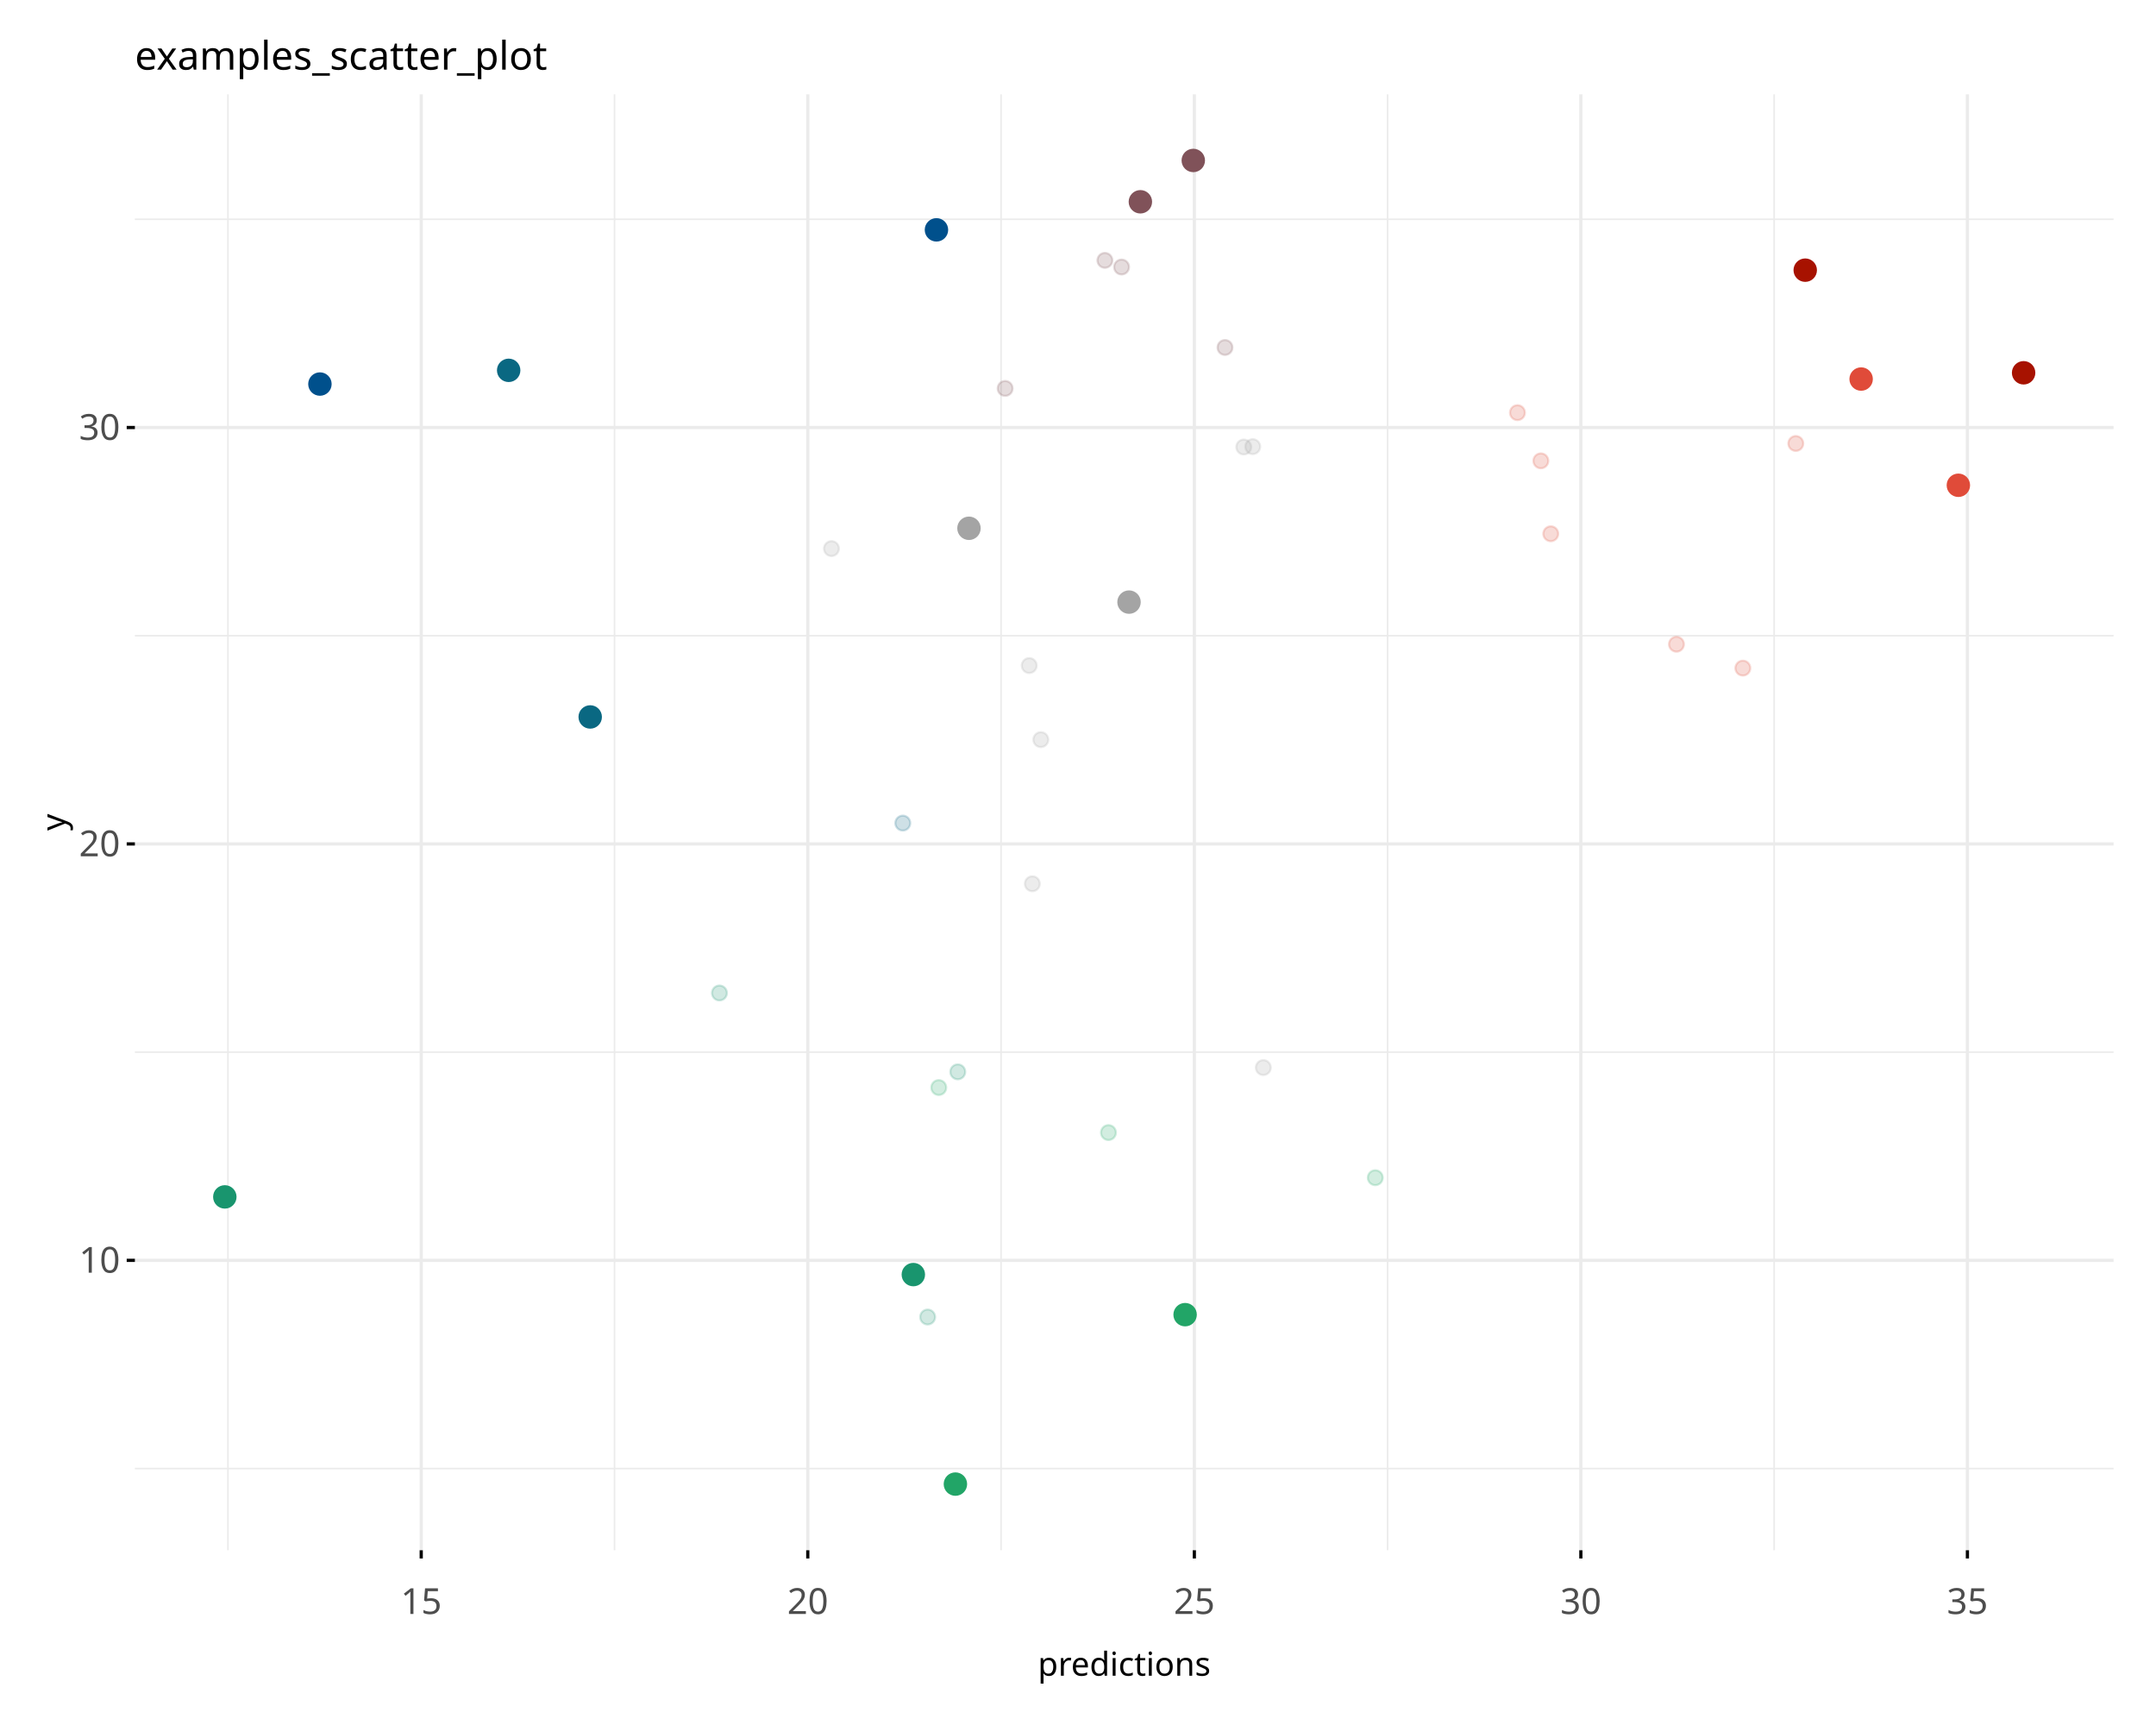
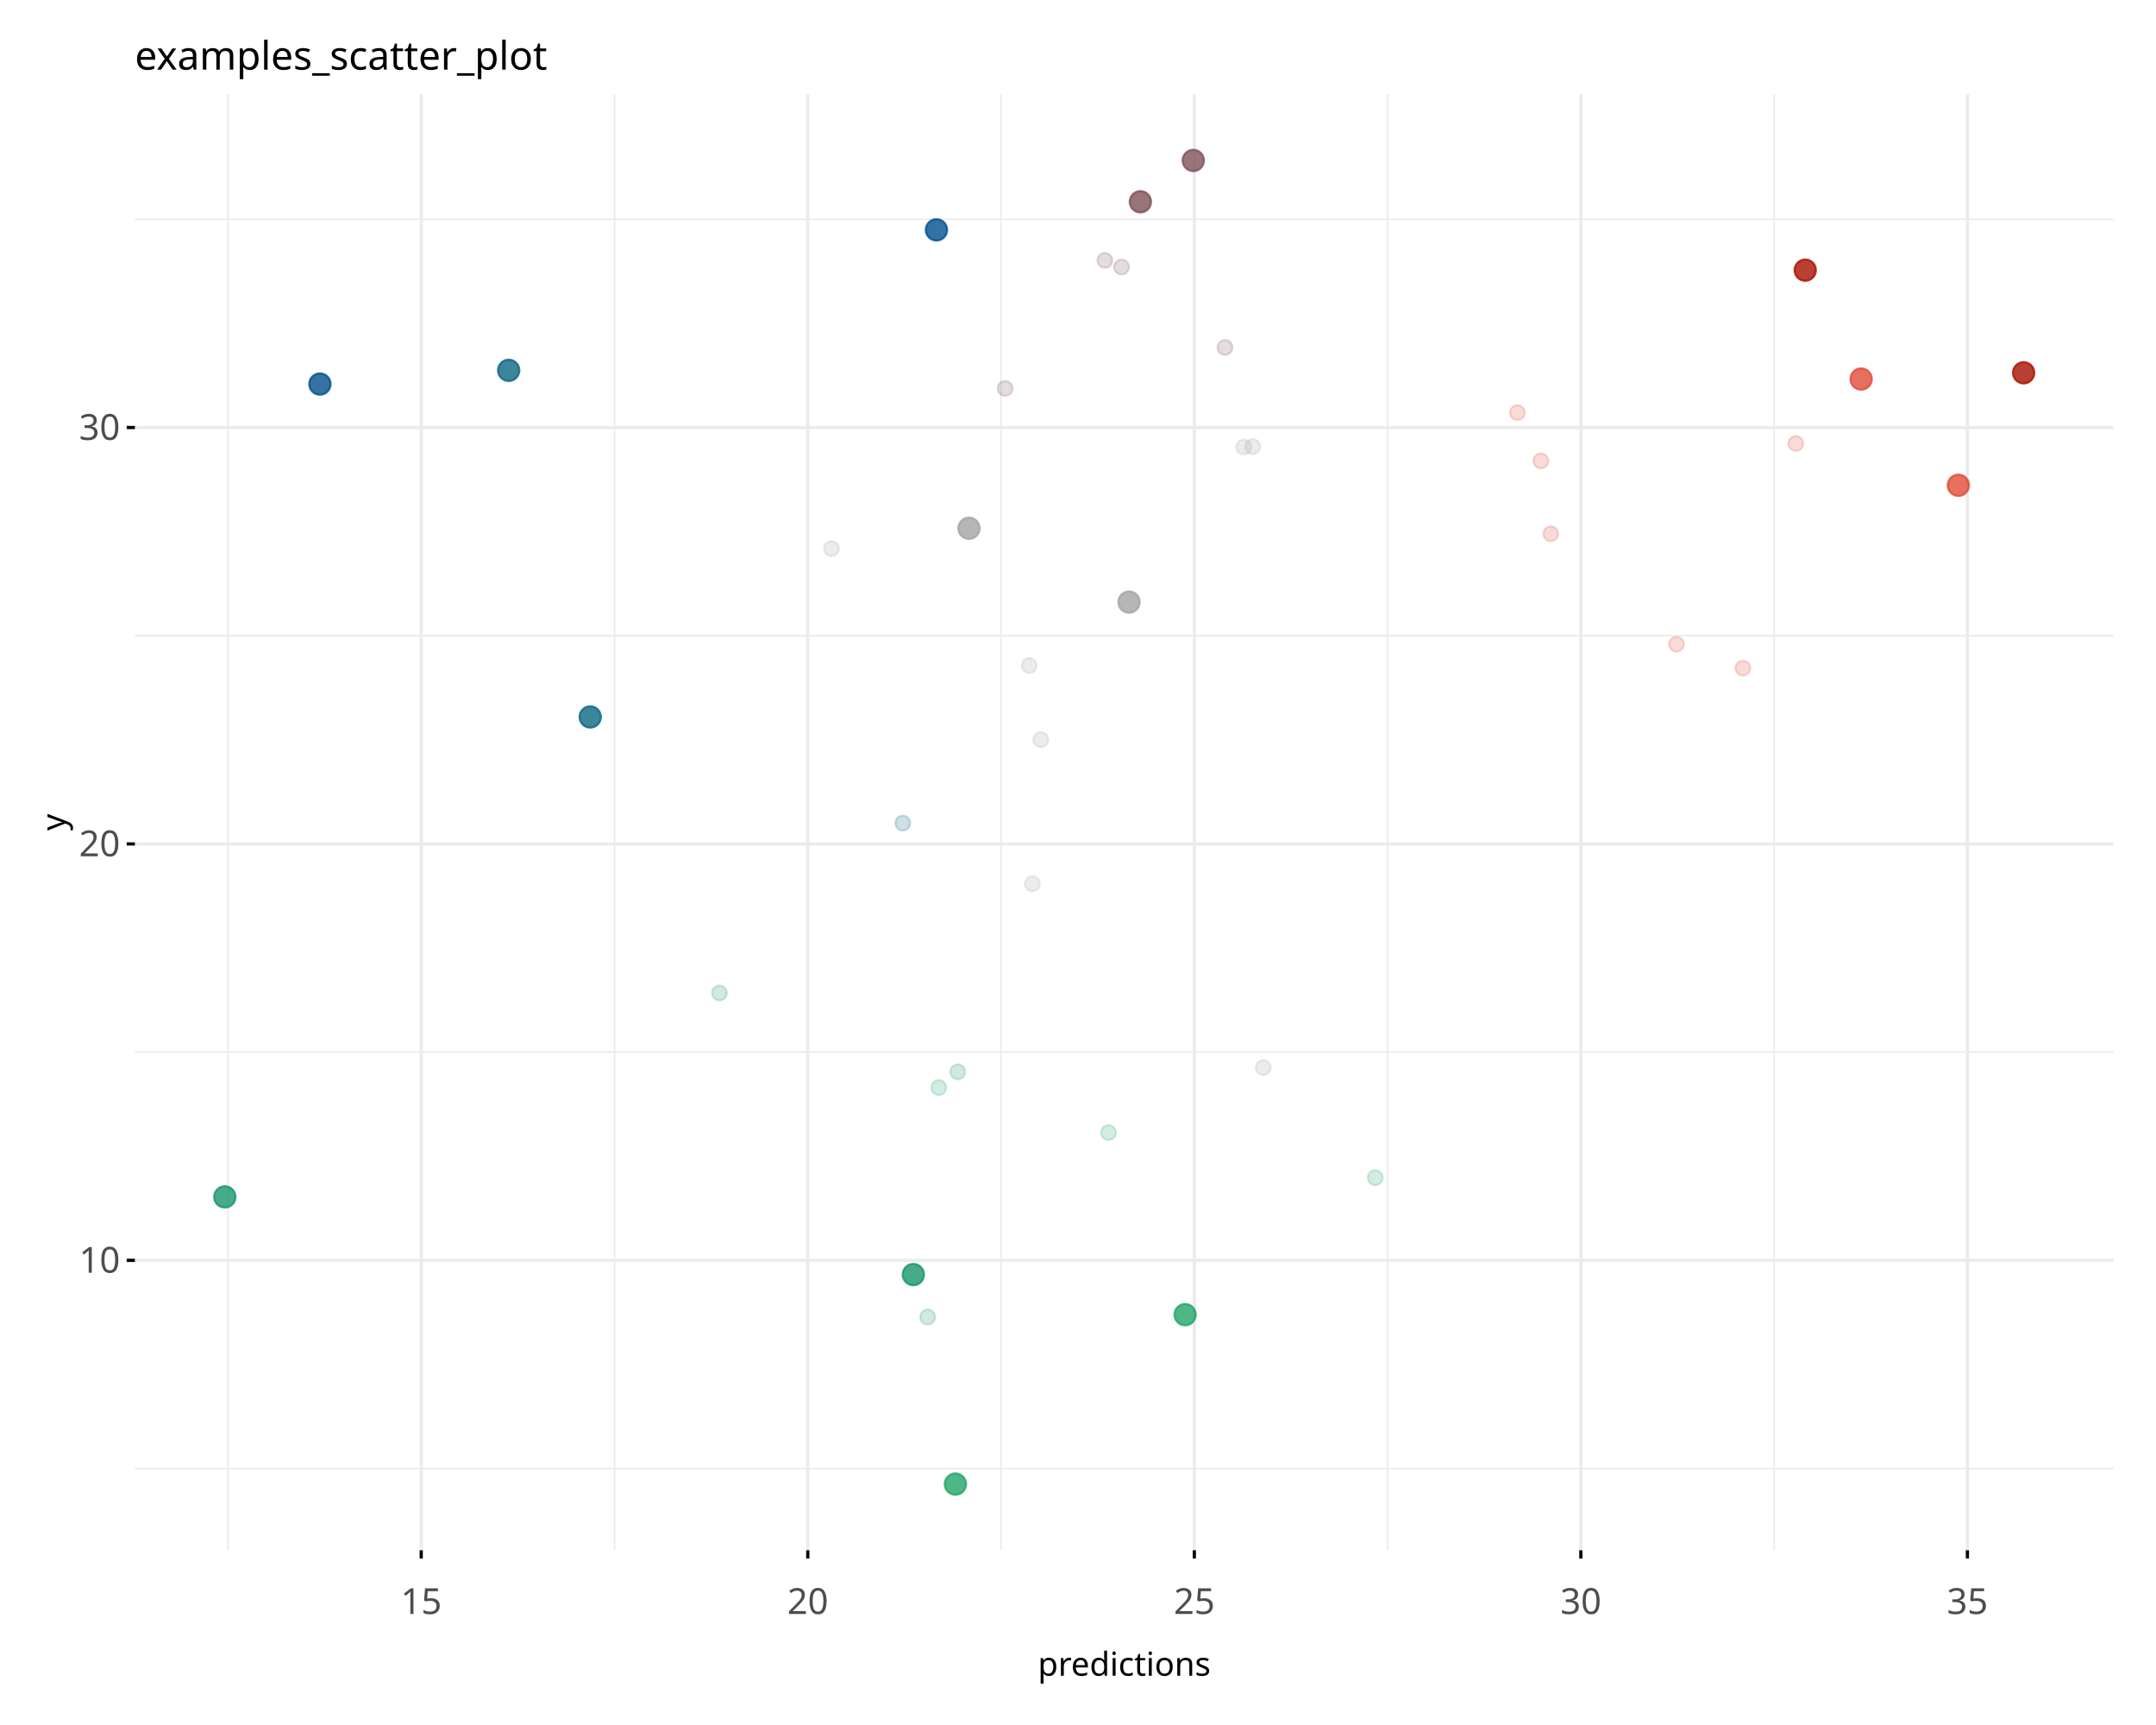
<svg xmlns="http://www.w3.org/2000/svg" class="svglite" data-engine-version="2.0" width="720.00pt" height="576.00pt" viewBox="0 0 720.00 576.00">
  <defs>
    <style type="text/css">
    .svglite line, .svglite polyline, .svglite polygon, .svglite path, .svglite rect, .svglite circle {
      fill: none;
      stroke: #000000;
      stroke-linecap: round;
      stroke-linejoin: round;
      stroke-miterlimit: 10.00;
    }
  </style>
  </defs>
  <rect width="100%" height="100%" style="stroke: none; fill: #FFFFFF;" />
  <defs>
    <clipPath id="cpMC4wMHw3MjAuMDB8MC4wMHw1NzYuMDA=">
      <rect x="0.00" y="0.00" width="720.00" height="576.00" />
    </clipPath>
  </defs>
  <g clip-path="url(#cpMC4wMHw3MjAuMDB8MC4wMHw1NzYuMDA=)">
    <polyline points="45.05,490.37 705.83,490.37 " style="stroke-width: 0.53; stroke: #EBEBEB; stroke-linecap: butt;" />
    <polyline points="45.05,351.32 705.83,351.32 " style="stroke-width: 0.53; stroke: #EBEBEB; stroke-linecap: butt;" />
    <polyline points="45.05,212.27 705.83,212.27 " style="stroke-width: 0.53; stroke: #EBEBEB; stroke-linecap: butt;" />
    <polyline points="45.05,73.22 705.83,73.22 " style="stroke-width: 0.53; stroke: #EBEBEB; stroke-linecap: butt;" />
    <polyline points="76.13,517.66 76.13,31.48 " style="stroke-width: 0.53; stroke: #EBEBEB; stroke-linecap: butt;" />
    <polyline points="205.22,517.66 205.22,31.48 " style="stroke-width: 0.53; stroke: #EBEBEB; stroke-linecap: butt;" />
    <polyline points="334.30,517.66 334.30,31.48 " style="stroke-width: 0.53; stroke: #EBEBEB; stroke-linecap: butt;" />
    <polyline points="463.39,517.66 463.39,31.48 " style="stroke-width: 0.53; stroke: #EBEBEB; stroke-linecap: butt;" />
    <polyline points="592.48,517.66 592.48,31.48 " style="stroke-width: 0.53; stroke: #EBEBEB; stroke-linecap: butt;" />
    <polyline points="45.05,420.84 705.83,420.84 " style="stroke-width: 1.07; stroke: #EBEBEB; stroke-linecap: butt;" />
    <polyline points="45.05,281.80 705.83,281.80 " style="stroke-width: 1.07; stroke: #EBEBEB; stroke-linecap: butt;" />
    <polyline points="45.05,142.75 705.83,142.75 " style="stroke-width: 1.07; stroke: #EBEBEB; stroke-linecap: butt;" />
    <polyline points="140.67,517.66 140.67,31.48 " style="stroke-width: 1.07; stroke: #EBEBEB; stroke-linecap: butt;" />
    <polyline points="269.76,517.66 269.76,31.48 " style="stroke-width: 1.07; stroke: #EBEBEB; stroke-linecap: butt;" />
    <polyline points="398.85,517.66 398.85,31.48 " style="stroke-width: 1.07; stroke: #EBEBEB; stroke-linecap: butt;" />
    <polyline points="527.93,517.66 527.93,31.48 " style="stroke-width: 1.07; stroke: #EBEBEB; stroke-linecap: butt;" />
    <polyline points="657.02,517.66 657.02,31.48 " style="stroke-width: 1.07; stroke: #EBEBEB; stroke-linecap: butt;" />
    <circle cx="309.79" cy="439.77" r="2.49" style="stroke-width: 0.71; stroke: #19956E; stroke-opacity: 0.20; fill: #19956E; fill-opacity: 0.20;" />
    <circle cx="240.26" cy="331.57" r="2.49" style="stroke-width: 0.71; stroke: #19956E; stroke-opacity: 0.20; fill: #19956E; fill-opacity: 0.20;" />
    <circle cx="559.86" cy="215.12" r="2.49" style="stroke-width: 0.71; stroke: #E04B39; stroke-opacity: 0.20; fill: #E04B39; fill-opacity: 0.20;" />
    <circle cx="506.76" cy="137.79" r="2.49" style="stroke-width: 0.71; stroke: #E04B39; stroke-opacity: 0.20; fill: #E04B39; fill-opacity: 0.20;" />
    <circle cx="301.49" cy="274.84" r="2.49" style="stroke-width: 0.71; stroke: #0A6882; stroke-opacity: 0.20; fill: #0A6882; fill-opacity: 0.20;" />
    <circle cx="418.35" cy="149.14" r="2.49" style="stroke-width: 0.71; stroke: #A4A4A4; stroke-opacity: 0.20; fill: #A4A4A4; fill-opacity: 0.20;" />
    <circle cx="374.55" cy="89.16" r="2.49" style="stroke-width: 0.71; stroke: #805259; stroke-opacity: 0.20; fill: #805259; fill-opacity: 0.20;" />
    <circle cx="599.71" cy="148.08" r="2.49" style="stroke-width: 0.71; stroke: #E04B39; stroke-opacity: 0.20; fill: #E04B39; fill-opacity: 0.20;" />
    <circle cx="415.36" cy="149.26" r="2.49" style="stroke-width: 0.71; stroke: #A4A4A4; stroke-opacity: 0.20; fill: #A4A4A4; fill-opacity: 0.20;" />
    <circle cx="368.98" cy="86.94" r="2.49" style="stroke-width: 0.71; stroke: #805259; stroke-opacity: 0.20; fill: #805259; fill-opacity: 0.20;" />
    <circle cx="343.71" cy="222.24" r="2.49" style="stroke-width: 0.71; stroke: #A4A4A4; stroke-opacity: 0.20; fill: #A4A4A4; fill-opacity: 0.20;" />
    <circle cx="319.85" cy="357.90" r="2.49" style="stroke-width: 0.71; stroke: #19956E; stroke-opacity: 0.20; fill: #19956E; fill-opacity: 0.20;" />
    <circle cx="517.88" cy="178.23" r="2.49" style="stroke-width: 0.71; stroke: #E04B39; stroke-opacity: 0.20; fill: #E04B39; fill-opacity: 0.20;" />
    <circle cx="514.57" cy="153.88" r="2.49" style="stroke-width: 0.71; stroke: #E04B39; stroke-opacity: 0.20; fill: #E04B39; fill-opacity: 0.20;" />
    <circle cx="370.17" cy="378.18" r="2.49" style="stroke-width: 0.71; stroke: #22A567; stroke-opacity: 0.20; fill: #22A567; fill-opacity: 0.20;" />
    <circle cx="459.28" cy="393.25" r="2.49" style="stroke-width: 0.71; stroke: #22A567; stroke-opacity: 0.20; fill: #22A567; fill-opacity: 0.20;" />
    <circle cx="582.03" cy="223.09" r="2.49" style="stroke-width: 0.71; stroke: #E04B39; stroke-opacity: 0.20; fill: #E04B39; fill-opacity: 0.20;" />
    <circle cx="421.89" cy="356.48" r="2.49" style="stroke-width: 0.71; stroke: #A4A4A4; stroke-opacity: 0.20; fill: #A4A4A4; fill-opacity: 0.20;" />
    <circle cx="409.09" cy="116.03" r="2.49" style="stroke-width: 0.71; stroke: #805259; stroke-opacity: 0.20; fill: #805259; fill-opacity: 0.20;" />
    <circle cx="313.50" cy="363.15" r="2.49" style="stroke-width: 0.71; stroke: #22A567; stroke-opacity: 0.20; fill: #22A567; fill-opacity: 0.20;" />
    <circle cx="335.67" cy="129.70" r="2.49" style="stroke-width: 0.71; stroke: #805259; stroke-opacity: 0.20; fill: #805259; fill-opacity: 0.20;" />
    <circle cx="277.67" cy="183.18" r="2.49" style="stroke-width: 0.71; stroke: #A4A4A4; stroke-opacity: 0.20; fill: #A4A4A4; fill-opacity: 0.20;" />
    <circle cx="344.75" cy="295.10" r="2.49" style="stroke-width: 0.71; stroke: #A4A4A4; stroke-opacity: 0.20; fill: #A4A4A4; fill-opacity: 0.20;" />
    <circle cx="347.59" cy="246.97" r="2.49" style="stroke-width: 0.71; stroke: #A4A4A4; stroke-opacity: 0.20; fill: #A4A4A4; fill-opacity: 0.20;" />
-     <circle cx="377.04" cy="201.05" r="3.56" style="stroke-width: 0.71; stroke: #A4A4A4; fill: #A4A4A4;" />
-     <circle cx="654.00" cy="162.04" r="3.56" style="stroke-width: 0.71; stroke: #E04B39; fill: #E04B39;" />
-     <circle cx="169.87" cy="123.66" r="3.56" style="stroke-width: 0.71; stroke: #0A6882; fill: #0A6882;" />
-     <circle cx="621.53" cy="126.57" r="3.56" style="stroke-width: 0.71; stroke: #E04B39; fill: #E04B39;" />
-     <circle cx="380.83" cy="67.38" r="3.56" style="stroke-width: 0.71; stroke: #805259; fill: #805259;" />
-     <circle cx="398.50" cy="53.58" r="3.56" style="stroke-width: 0.71; stroke: #805259; fill: #805259;" />
-     <circle cx="395.77" cy="438.98" r="3.56" style="stroke-width: 0.71; stroke: #22A567; fill: #22A567;" />
-     <circle cx="312.73" cy="76.75" r="3.56" style="stroke-width: 0.71; stroke: #00508C; fill: #00508C;" />
-     <circle cx="106.84" cy="128.24" r="3.56" style="stroke-width: 0.71; stroke: #00508C; fill: #00508C;" />
-     <circle cx="602.86" cy="90.21" r="3.56" style="stroke-width: 0.71; stroke: #A71200; fill: #A71200;" />
-     <circle cx="197.10" cy="239.40" r="3.56" style="stroke-width: 0.71; stroke: #0A6882; fill: #0A6882;" />
-     <circle cx="675.79" cy="124.48" r="3.56" style="stroke-width: 0.71; stroke: #A71200; fill: #A71200;" />
-     <circle cx="323.59" cy="176.40" r="3.56" style="stroke-width: 0.71; stroke: #A4A4A4; fill: #A4A4A4;" />
-     <circle cx="305.01" cy="425.60" r="3.56" style="stroke-width: 0.71; stroke: #19956E; fill: #19956E;" />
-     <circle cx="75.08" cy="399.66" r="3.56" style="stroke-width: 0.71; stroke: #19956E; fill: #19956E;" />
-     <circle cx="319.06" cy="495.56" r="3.56" style="stroke-width: 0.71; stroke: #22A567; fill: #22A567;" />
+     <circle cx="377.04" cy="201.05" r="3.56" style="stroke-width: 0.71; stroke: #A4A4A4; stroke-opacity: 0.80; fill: #A4A4A4; fill-opacity: 0.80;" />
+     <circle cx="654.00" cy="162.04" r="3.56" style="stroke-width: 0.71; stroke: #E04B39; stroke-opacity: 0.80; fill: #E04B39; fill-opacity: 0.80;" />
+     <circle cx="169.87" cy="123.66" r="3.56" style="stroke-width: 0.71; stroke: #0A6882; stroke-opacity: 0.80; fill: #0A6882; fill-opacity: 0.80;" />
+     <circle cx="621.53" cy="126.57" r="3.56" style="stroke-width: 0.71; stroke: #E04B39; stroke-opacity: 0.80; fill: #E04B39; fill-opacity: 0.80;" />
+     <circle cx="380.83" cy="67.38" r="3.56" style="stroke-width: 0.71; stroke: #805259; stroke-opacity: 0.80; fill: #805259; fill-opacity: 0.80;" />
+     <circle cx="398.50" cy="53.58" r="3.56" style="stroke-width: 0.71; stroke: #805259; stroke-opacity: 0.80; fill: #805259; fill-opacity: 0.80;" />
+     <circle cx="395.77" cy="438.98" r="3.56" style="stroke-width: 0.71; stroke: #22A567; stroke-opacity: 0.80; fill: #22A567; fill-opacity: 0.80;" />
+     <circle cx="312.73" cy="76.75" r="3.56" style="stroke-width: 0.71; stroke: #00508C; stroke-opacity: 0.80; fill: #00508C; fill-opacity: 0.80;" />
+     <circle cx="106.84" cy="128.24" r="3.56" style="stroke-width: 0.71; stroke: #00508C; stroke-opacity: 0.80; fill: #00508C; fill-opacity: 0.80;" />
+     <circle cx="602.86" cy="90.21" r="3.56" style="stroke-width: 0.71; stroke: #A71200; stroke-opacity: 0.80; fill: #A71200; fill-opacity: 0.80;" />
+     <circle cx="197.10" cy="239.40" r="3.56" style="stroke-width: 0.71; stroke: #0A6882; stroke-opacity: 0.80; fill: #0A6882; fill-opacity: 0.80;" />
+     <circle cx="675.79" cy="124.48" r="3.56" style="stroke-width: 0.71; stroke: #A71200; stroke-opacity: 0.80; fill: #A71200; fill-opacity: 0.80;" />
+     <circle cx="323.59" cy="176.40" r="3.56" style="stroke-width: 0.71; stroke: #A4A4A4; stroke-opacity: 0.80; fill: #A4A4A4; fill-opacity: 0.80;" />
+     <circle cx="305.01" cy="425.60" r="3.56" style="stroke-width: 0.71; stroke: #19956E; stroke-opacity: 0.80; fill: #19956E; fill-opacity: 0.80;" />
+     <circle cx="75.08" cy="399.66" r="3.56" style="stroke-width: 0.71; stroke: #19956E; stroke-opacity: 0.80; fill: #19956E; fill-opacity: 0.80;" />
+     <circle cx="319.06" cy="495.56" r="3.56" style="stroke-width: 0.71; stroke: #22A567; stroke-opacity: 0.80; fill: #22A567; fill-opacity: 0.80;" />
    <text x="40.12" y="424.97" text-anchor="end" style="font-size: 12.00px; fill: #4D4D4D; font-family: sans;" textLength="13.35px" lengthAdjust="spacingAndGlyphs">10</text>
    <text x="40.12" y="285.92" text-anchor="end" style="font-size: 12.00px; fill: #4D4D4D; font-family: sans;" textLength="13.35px" lengthAdjust="spacingAndGlyphs">20</text>
    <text x="40.12" y="146.88" text-anchor="end" style="font-size: 12.00px; fill: #4D4D4D; font-family: sans;" textLength="13.35px" lengthAdjust="spacingAndGlyphs">30</text>
    <polyline points="42.31,420.84 45.05,420.84 " style="stroke-width: 1.07; stroke-linecap: butt;" />
    <polyline points="42.31,281.80 45.05,281.80 " style="stroke-width: 1.07; stroke-linecap: butt;" />
    <polyline points="42.31,142.75 45.05,142.75 " style="stroke-width: 1.07; stroke-linecap: butt;" />
    <polyline points="140.67,520.40 140.67,517.66 " style="stroke-width: 1.07; stroke-linecap: butt;" />
    <polyline points="269.76,520.40 269.76,517.66 " style="stroke-width: 1.07; stroke-linecap: butt;" />
    <polyline points="398.85,520.40 398.85,517.66 " style="stroke-width: 1.07; stroke-linecap: butt;" />
    <polyline points="527.93,520.40 527.93,517.66 " style="stroke-width: 1.07; stroke-linecap: butt;" />
    <polyline points="657.02,520.40 657.02,517.66 " style="stroke-width: 1.07; stroke-linecap: butt;" />
    <text x="140.67" y="538.92" text-anchor="middle" style="font-size: 12.00px; fill: #4D4D4D; font-family: sans;" textLength="13.35px" lengthAdjust="spacingAndGlyphs">15</text>
    <text x="269.76" y="538.92" text-anchor="middle" style="font-size: 12.00px; fill: #4D4D4D; font-family: sans;" textLength="13.35px" lengthAdjust="spacingAndGlyphs">20</text>
    <text x="398.85" y="538.92" text-anchor="middle" style="font-size: 12.00px; fill: #4D4D4D; font-family: sans;" textLength="13.35px" lengthAdjust="spacingAndGlyphs">25</text>
    <text x="527.93" y="538.92" text-anchor="middle" style="font-size: 12.00px; fill: #4D4D4D; font-family: sans;" textLength="13.35px" lengthAdjust="spacingAndGlyphs">30</text>
    <text x="657.02" y="538.92" text-anchor="middle" style="font-size: 12.00px; fill: #4D4D4D; font-family: sans;" textLength="13.35px" lengthAdjust="spacingAndGlyphs">35</text>
    <text x="375.44" y="559.54" text-anchor="middle" style="font-size: 11.00px; font-family: sans;" textLength="53.20px" lengthAdjust="spacingAndGlyphs">predictions</text>
    <text transform="translate(21.74,274.57) rotate(-90)" text-anchor="middle" style="font-size: 11.00px; font-family: sans;" textLength="5.50px" lengthAdjust="spacingAndGlyphs">y</text>
    <text x="45.05" y="23.26" style="font-size: 13.20px; font-family: sans;" textLength="132.10px" lengthAdjust="spacingAndGlyphs">examples_scatter_plot</text>
  </g>
</svg>
